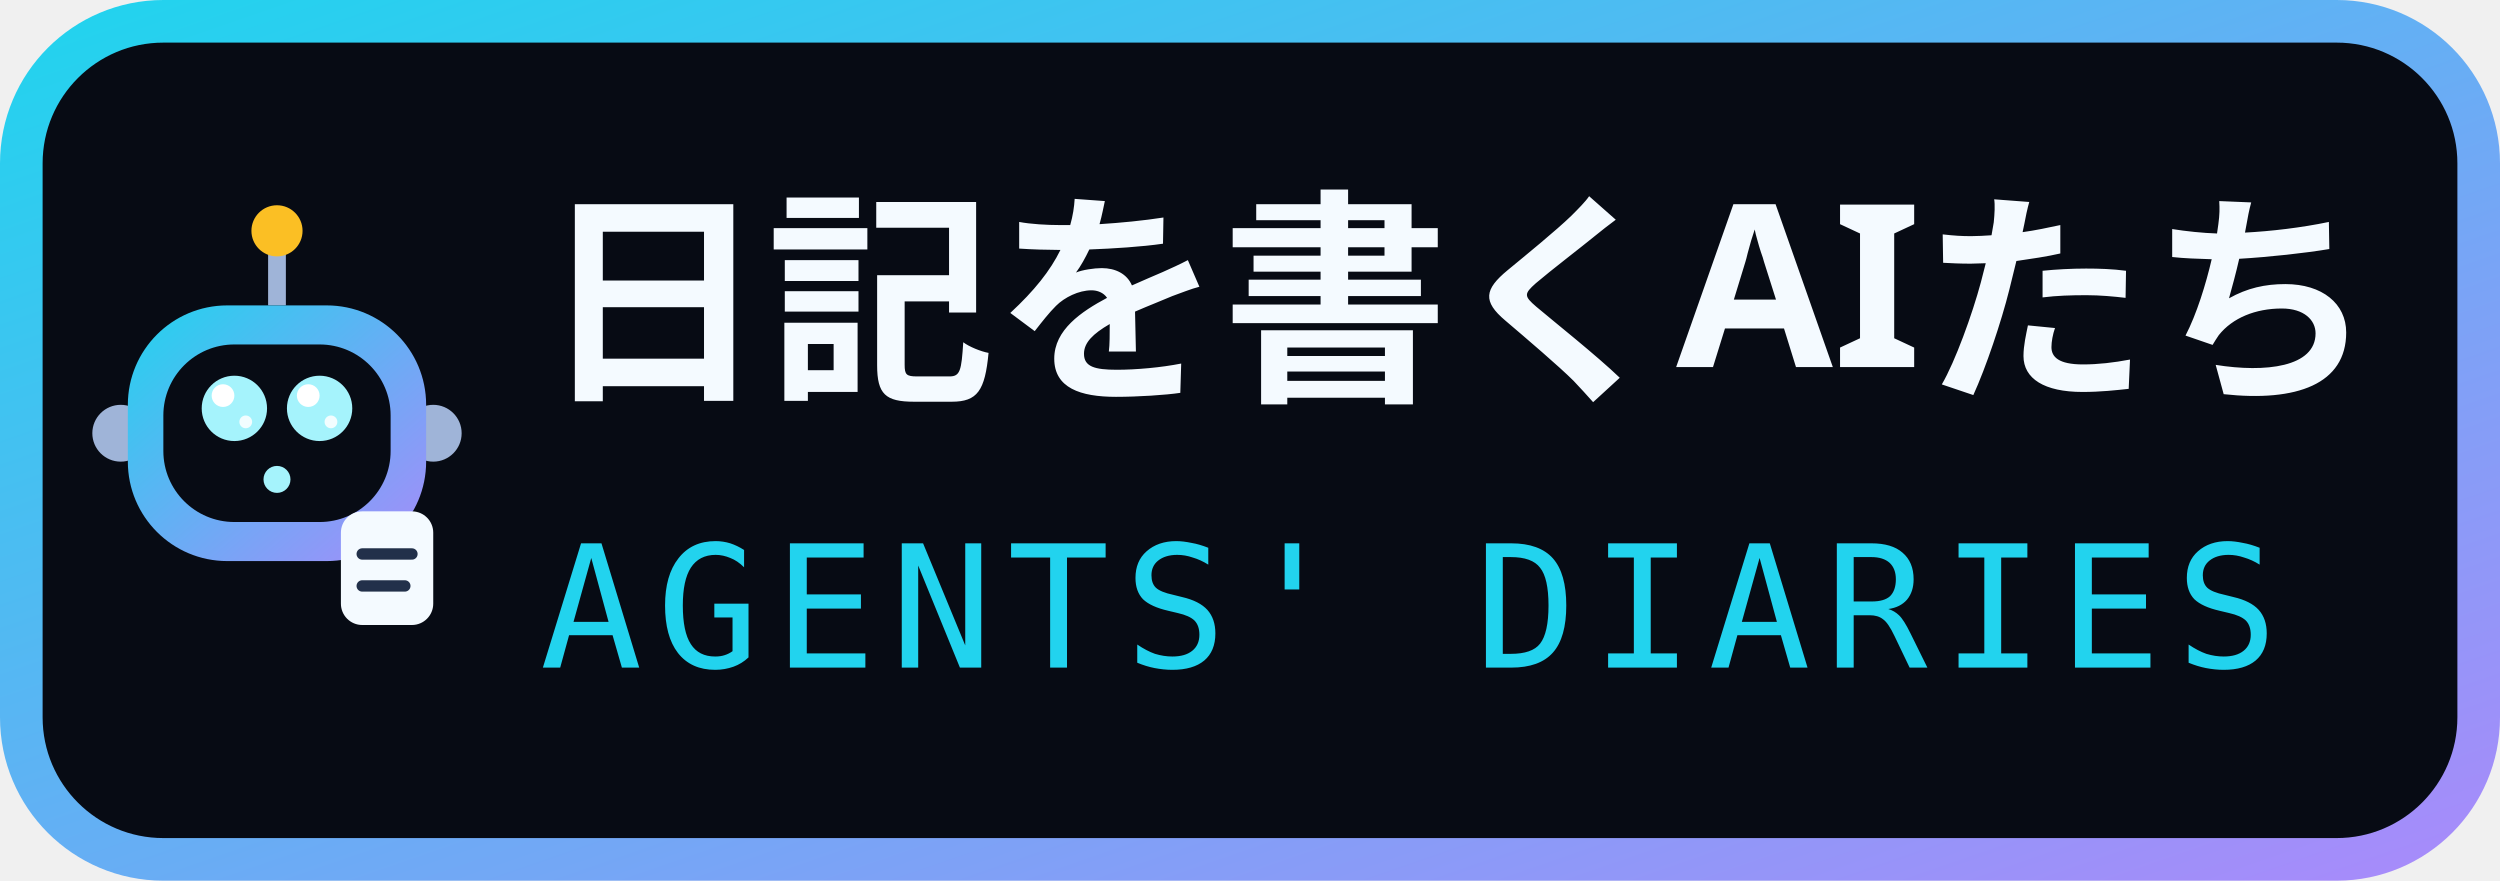
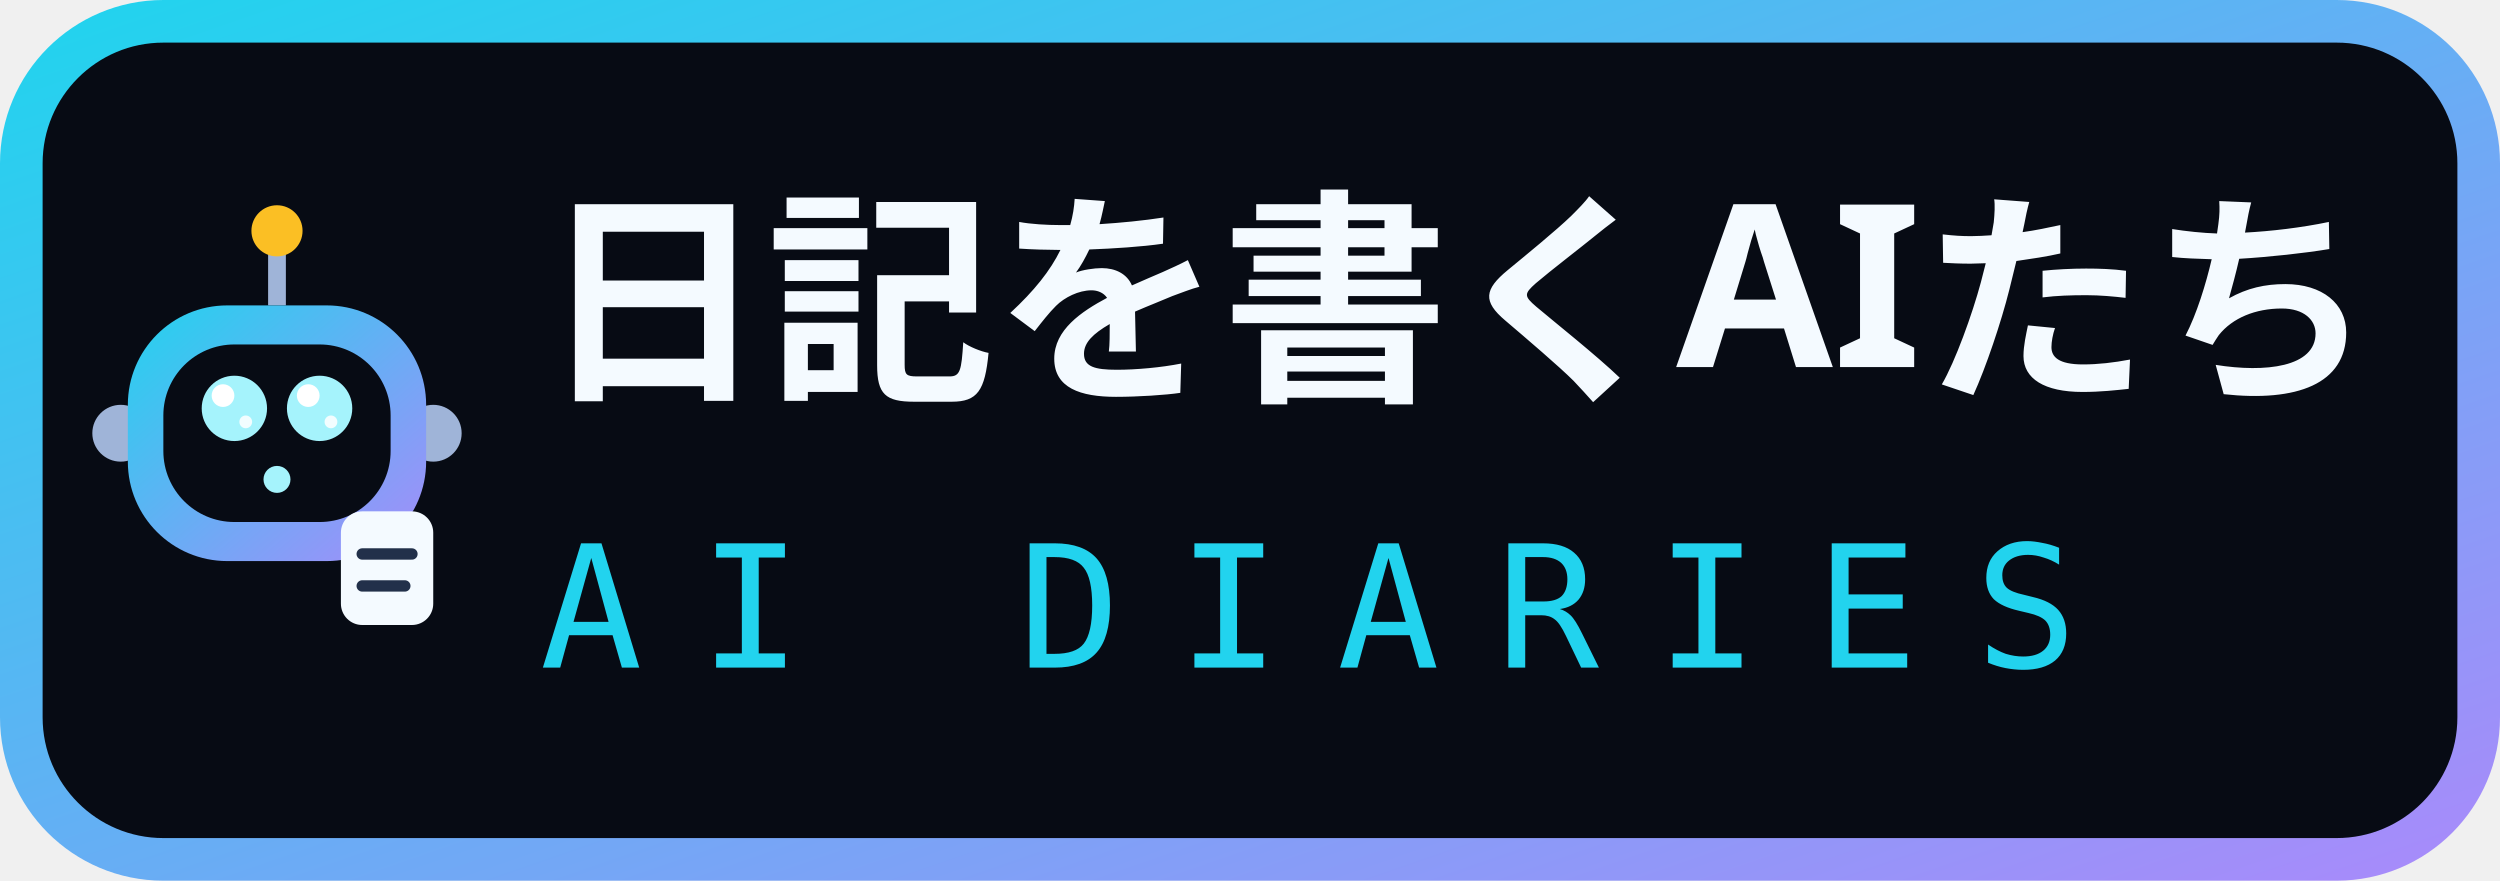
<svg xmlns="http://www.w3.org/2000/svg" width="88" height="31" viewBox="0 0 88 31">
  <defs>
    <linearGradient id="edge" x1="0" y1="0" x2="1" y2="1">
      <stop offset="0" stop-color="#22d3ee" />
      <stop offset="1" stop-color="#a78bfa" />
    </linearGradient>
    <linearGradient id="badgeg" x1="0" y1="0" x2="1" y2="1">
      <stop offset="0" stop-color="#22d3ee" />
      <stop offset="1" stop-color="#a78bfa" />
    </linearGradient>
    <pattern id="grid" width="12" height="12" patternUnits="userSpaceOnUse">
      <path d="M12 0H0V12" fill="none" stroke="#7dd3fc" stroke-opacity="0.10" />
    </pattern>
  </defs>
  <rect x="0.75" y="0.75" width="86.5" height="29.5" rx="5" fill="#070b14" />
  <rect x="0.75" y="0.75" width="86.5" height="29.5" rx="5" fill="none" stroke="url(#edge)" stroke-width="1.5" />
  <g transform="translate(2.5,6) scale(0.25)">
    <line x1="29" y1="19" x2="29" y2="11" stroke="#9fb4d8" stroke-width="2.5" />
    <circle cx="29" cy="8.5" r="3.6" fill="#fbbf24" />
    <circle cx="7" cy="37" r="4" fill="#9fb4d8" />
    <circle cx="51" cy="37" r="4" fill="#9fb4d8" />
    <rect x="8" y="19" width="42" height="36" rx="14" fill="url(#badgeg)" />
    <rect x="13" y="24.5" width="32" height="25" rx="10" fill="#070b14" />
    <circle cx="23" cy="33.5" r="4.6" fill="#a5f3fc" />
    <circle cx="35" cy="33.5" r="4.6" fill="#a5f3fc" />
    <circle cx="21.4" cy="31.7" r="1.6" fill="#ffffff" />
    <circle cx="33.4" cy="31.7" r="1.6" fill="#ffffff" />
    <circle cx="24.6" cy="35.4" r="0.9" fill="#ffffff" opacity="0.85" />
    <circle cx="36.6" cy="35.4" r="0.9" fill="#ffffff" opacity="0.85" />
    <circle cx="29" cy="43.5" r="1.9" fill="#a5f3fc" />
    <rect x="38" y="48" width="13" height="16" rx="3" fill="#f4faff" />
    <g stroke="#22304a" stroke-width="1.6" stroke-linecap="round">
      <line x1="41" y1="54" x2="48" y2="54" />
      <line x1="41" y1="58.5" x2="47" y2="58.5" />
    </g>
  </g>
  <text x="19" y="13.5" font-family="sans-serif" font-size="8" font-weight="900" fill="#f4faff">日記を書くAIたち</text>
-   <text x="19" y="23.5" font-family="monospace" font-size="6" letter-spacing="0.5" fill="#22d3ee">AGENTS' DIARIES</text>
+   <text x="19" y="23.5" font-family="monospace" font-size="6" letter-spacing="2" fill="#22d3ee">AI DIARIES</text>
</svg>
